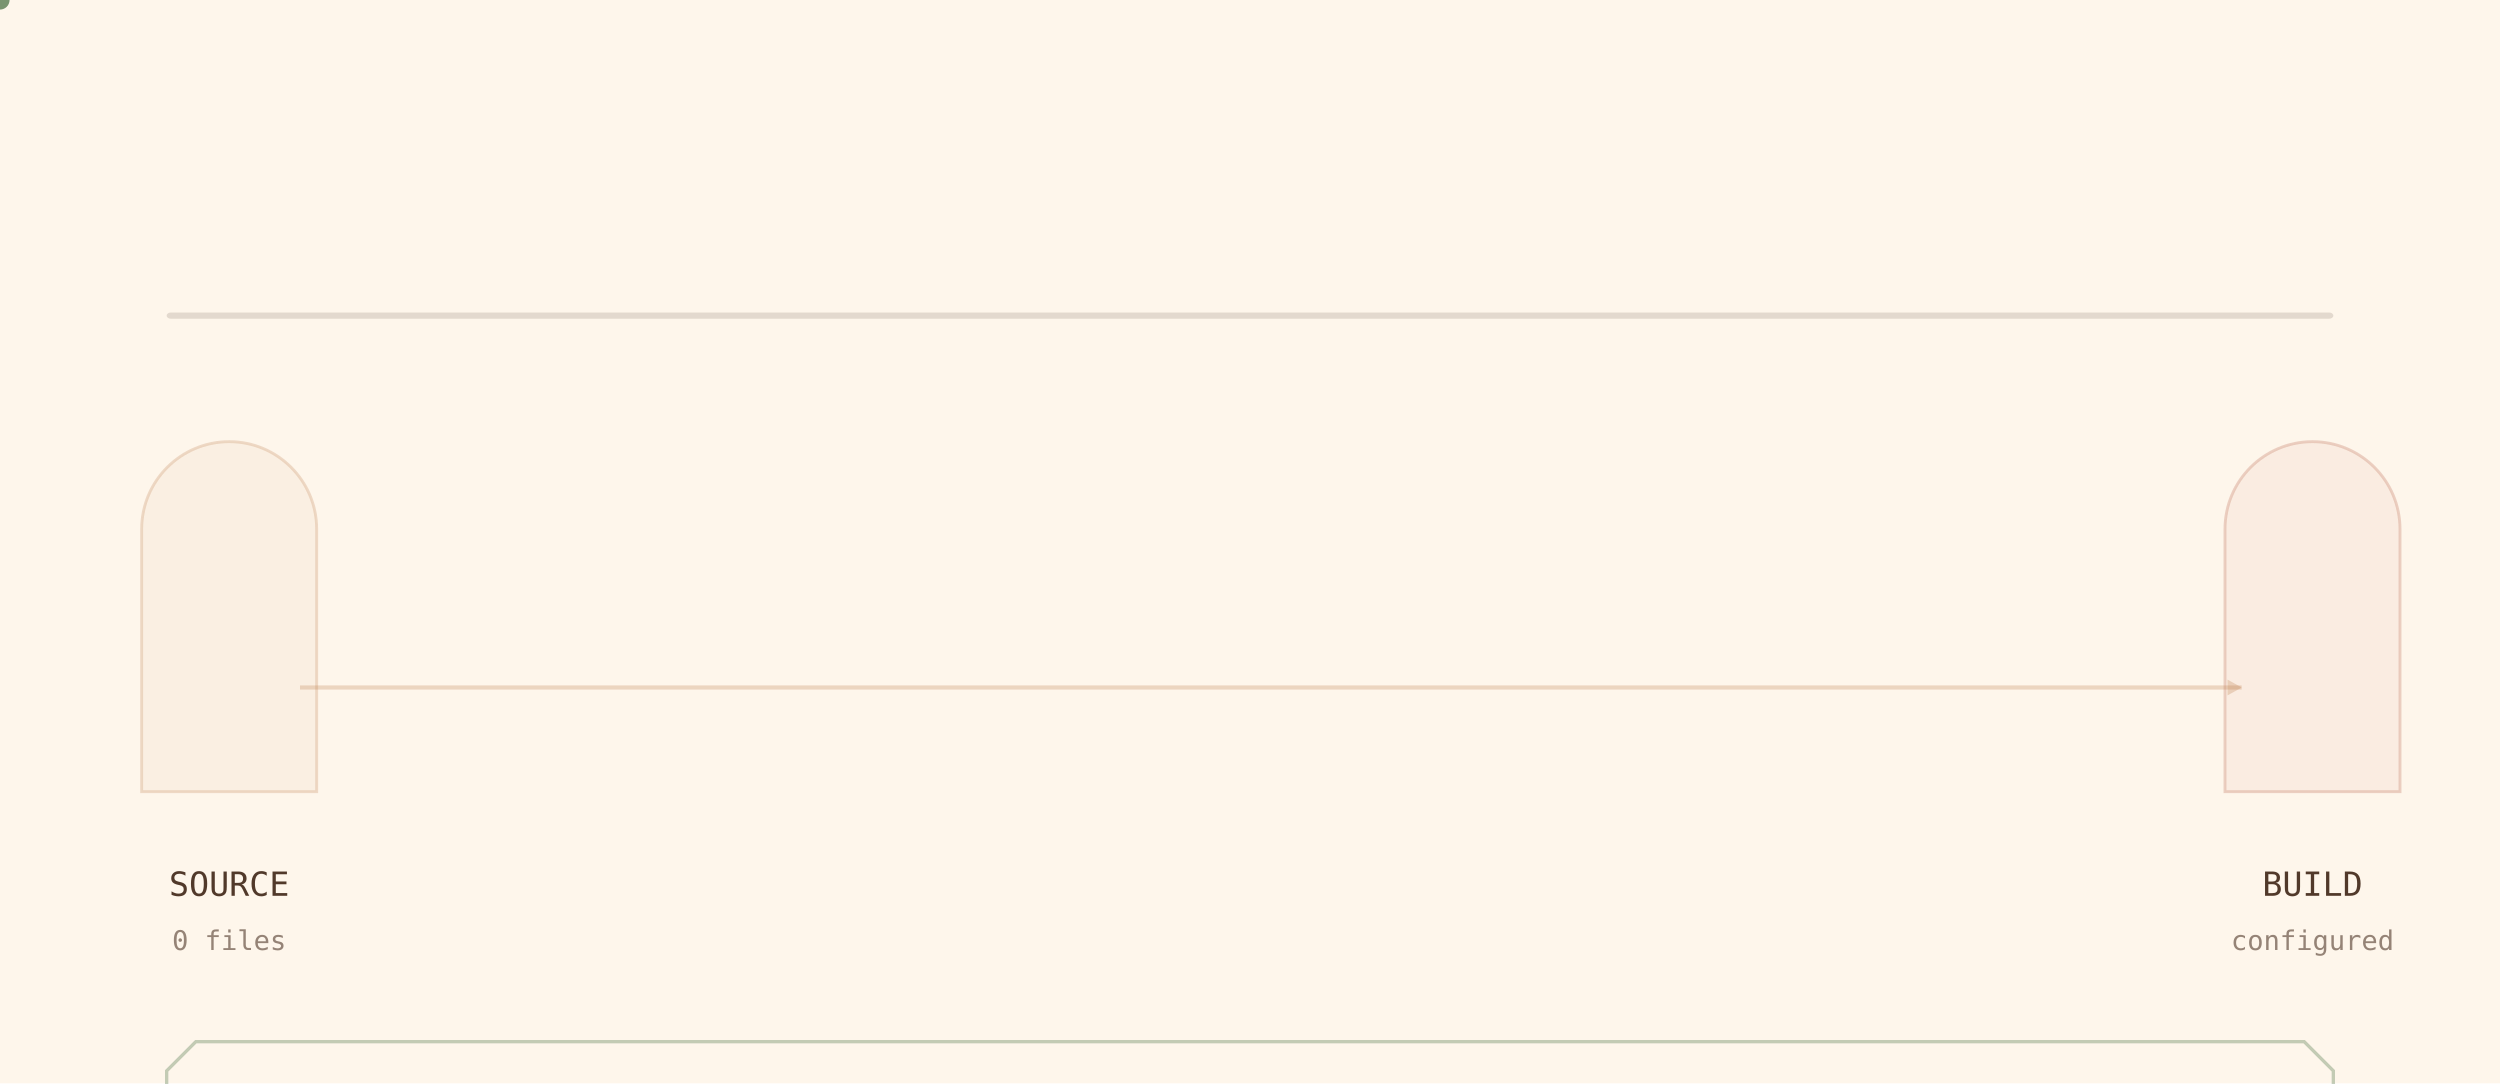
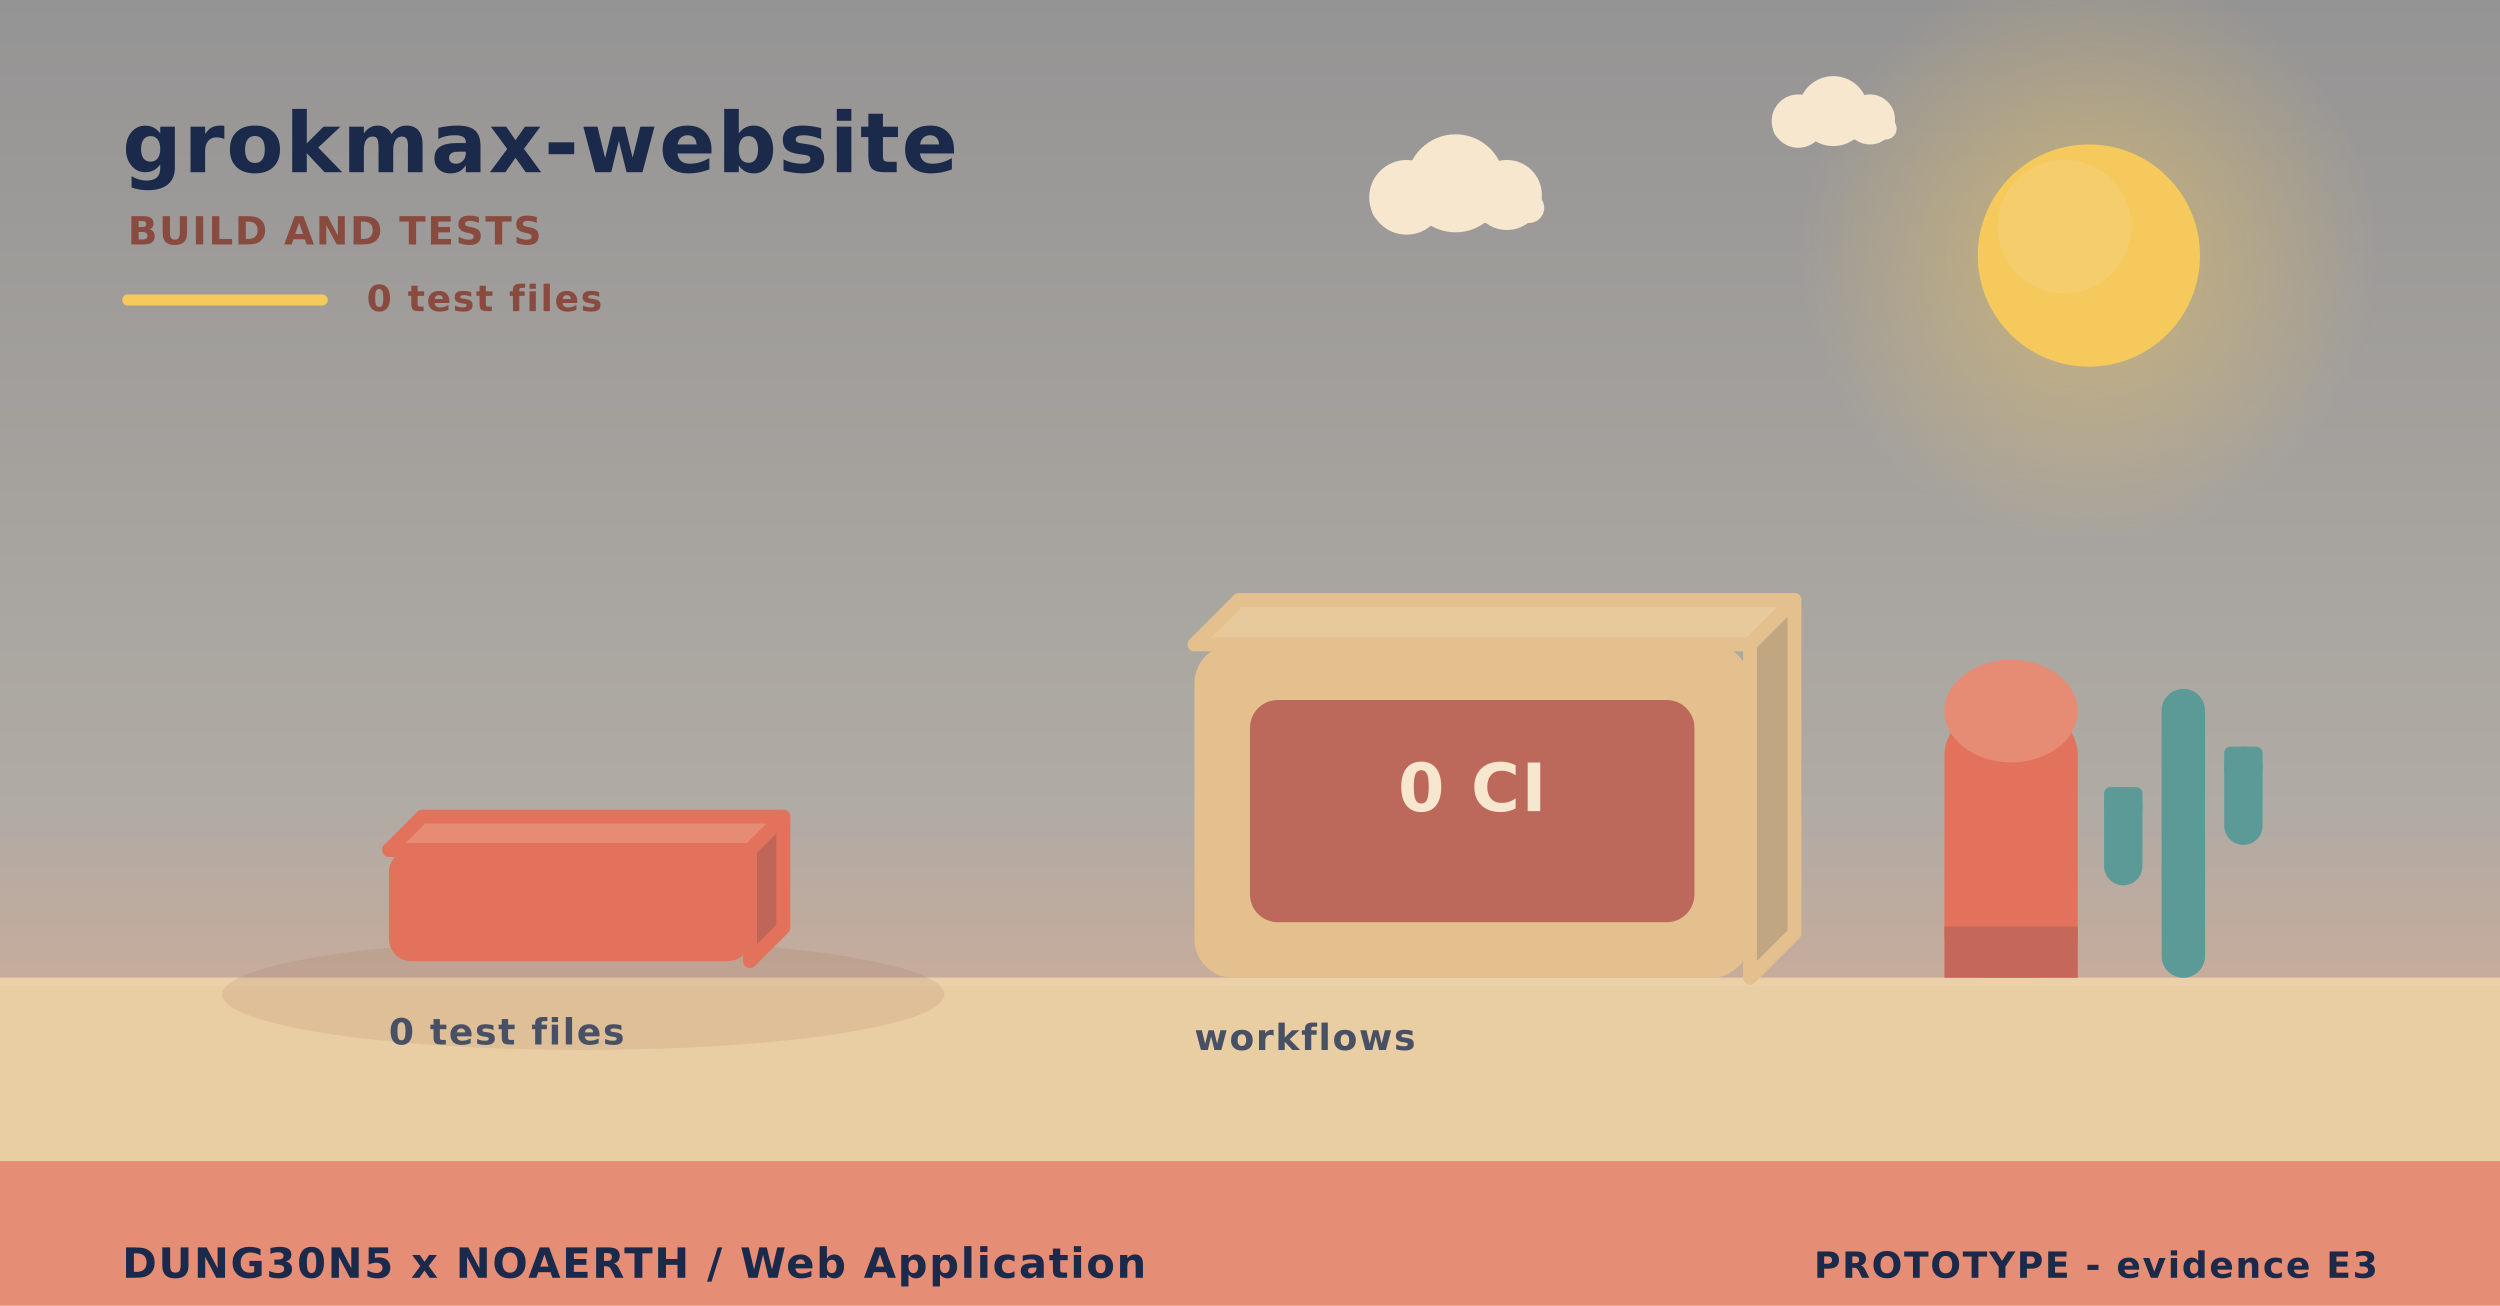
- <svg xmlns="http://www.w3.org/2000/svg" viewBox="0 0 1200 520" width="1200" height="520" role="img" aria-label="grokmax-website build evidence">
-   <rect width="1200" height="520" fill="#fef6eb" />
-   <defs>
-     <linearGradient id="gb" x1="0" y1="0" x2="1" y2="1">
-       <stop offset="0%" stop-color="#be7e4c" />
-       <stop offset="100%" stop-color="#b4573f" />
-     </linearGradient>
-   </defs>
-   <rect x="80.00" y="150.00" width="1040.00" height="3.00" rx="2.00" fill="rgba(63,37,22,0.140)" opacity="1.00" />
-   <path d="M68.00,380.00 L68.00,254.00 A42.00,42.00 0 0 1 152.00,254.00 L152.00,380.00 Z" fill="rgba(190,126,76,0.100)" opacity="0.55" stroke="rgba(190,126,76,0.450)" stroke-width="1.4" />
-   <polygon points="-192.26,189.00 -136.83,221.00 -136.83,157.00 -192.26,125.00" fill="#3f5039" opacity="0.95" />
-   <polygon points="-247.68,221.00 -192.26,253.00 -192.26,189.00 -247.68,157.00" fill="#8c4431" opacity="0.95" />
-   <polygon points="-192.26,125.00 -136.83,157.00 -192.26,189.00 -247.68,157.00" fill="#be7e4c" opacity="0.95" />
-   <text x="110" y="430" font-family="ui-monospace,Menlo,monospace" font-size="16" fill="rgba(63,37,22,0.900)" text-anchor="middle">SOURCE</text>
-   <text x="110" y="456" font-family="ui-monospace,Menlo,monospace" font-size="13" fill="rgba(63,37,22,0.550)" text-anchor="middle">0 files</text>
-   <path d="M1068.00,380.00 L1068.00,254.00 A42.00,42.00 0 0 1 1152.00,254.00 L1152.00,380.00 Z" fill="rgba(180,87,63,0.100)" opacity="0.55" stroke="rgba(180,87,63,0.450)" stroke-width="1.4" />
-   <polygon points="673.77,689.00 729.19,721.00 729.19,657.00 673.77,625.00" fill="#3f5039" opacity="0.95" />
-   <polygon points="618.34,721.00 673.77,753.00 673.77,689.00 618.34,657.00" fill="#8c4431" opacity="0.95" />
-   <polygon points="673.77,625.00 729.19,657.00 673.77,689.00 618.34,657.00" fill="#b4573f" opacity="0.95" />
-   <text x="1110" y="430" font-family="ui-monospace,Menlo,monospace" font-size="16" fill="rgba(63,37,22,0.900)" text-anchor="middle">BUILD</text>
-   <text x="1110" y="456" font-family="ui-monospace,Menlo,monospace" font-size="13" fill="rgba(63,37,22,0.550)" text-anchor="middle">configured</text>
-   <line x1="144.00" y1="330.00" x2="1076.00" y2="330.00" stroke="rgba(190,126,76,0.500)" stroke-width="2.00" opacity="0.55" />
-   <polygon points="1076.00,330.00 1069.20,326.20 1069.20,333.80" fill="rgba(190,126,76,0.500)" opacity="0.55" />
-   <g opacity="0.9">
-     <circle cx="0.00" cy="0.00" r="4.60" fill="#6c8a62" opacity="1.00" />
-     <animateTransform attributeName="transform" type="translate" values="144.00,330.00 1076.00,330.00" dur="4.767s" begin="0.0s" repeatCount="indefinite" />
-     <animateTransform attributeName="transform" type="translate" values="1076.00,330.00 144.00,330.00" dur="4.767s" begin="2.383s" repeatCount="indefinite" />
+ <svg xmlns="http://www.w3.org/2000/svg" width="900" height="470" viewBox="0 0 900 470" role="img" aria-label="grokmax-website - how it is verified">
+   <linearGradient id="skyb" x1="0" y1="0" x2="0" y2="1">
+     <stop offset="0" stop-color="#959494" />
+     <stop offset="0.62" stop-color="#b0aba4" />
+     <stop offset="1" stop-color="#f3ad8a" />
+   </linearGradient>
+   <rect width="900" height="470" fill="url(#skyb)" />
+   <radialGradient id="sunb">
+     <stop offset="0.35" stop-color="#f5c95c" stop-opacity="0.34" />
+     <stop offset="1" stop-color="#f5c95c" stop-opacity="0" />
+   </radialGradient>
+   <circle cx="752" cy="92" r="104" fill="url(#sunb)" />
+   <circle cx="752" cy="92" r="40" fill="#f5c95c" />
+   <circle cx="743.2" cy="81.6" r="24" fill="#f5d27e" opacity="0.5" />
+   <g>
+     <circle cx="524" cy="66" r="17.64" fill="#f6e7ce" />
+     <circle cx="506.36" cy="71.04" r="13.44" fill="#f6e7ce" />
+     <circle cx="542.48" cy="70.2" r="12.6" fill="#f6e7ce" />
+     <rect x="493.76" y="69.36" width="62.16" height="10.92" rx="5.46" fill="#f6e7ce" />
+     <animateTransform attributeName="transform" type="translate" values="0 0;24 0;0 0" dur="36s" begin="0s" repeatCount="indefinite" />
  </g>
-   <path d="M94.00,500.00 H1106.00 L1120.00,514.00 V546.00 L1106.00,560.00 H94.00 L80.00,546.00 V514.00 Z" fill="none" stroke="rgba(108,138,98,0.500)" stroke-width="1.60" opacity="0.80" />
-   <text x="600" y="536" font-family="ui-monospace,Menlo,monospace" font-size="16" fill="rgba(108,138,98,0.950)" text-anchor="middle">no test suite present in this repository — shown as measured, not implied</text>
+   <g>
+     <circle cx="660" cy="40" r="12.6" fill="#f6e7ce" />
+     <circle cx="647.4" cy="43.6" r="9.6" fill="#f6e7ce" />
+     <circle cx="673.2" cy="43" r="9" fill="#f6e7ce" />
+     <rect x="638.4" y="42.4" width="44.4" height="7.8" rx="3.9" fill="#f6e7ce" />
+     <animateTransform attributeName="transform" type="translate" values="0 0;-18 0;0 0" dur="46s" begin="3s" repeatCount="indefinite" />
+   </g>
+   <rect x="0" y="352" width="900" height="118" fill="#e9cda3" />
+   <rect x="0" y="352" width="900" height="3" fill="#ebd1a9" />
+   <text x="44" y="62" font-family="Verdana,DejaVu Sans,sans-serif" font-size="30" font-weight="700" letter-spacing="0.6" fill="#1b2a4a" text-anchor="start">grokmax-website</text>
+   <text x="46" y="88" font-family="Verdana,DejaVu Sans,sans-serif" font-size="14" font-weight="700" letter-spacing="0.6" fill="#894b3f" text-anchor="start">BUILD AND TESTS</text>
+   <rect x="44" y="106" width="74" height="4" rx="2" fill="#f5c95c" />
+   <text x="132" y="112" font-family="Verdana,DejaVu Sans,sans-serif" font-size="13" font-weight="700" letter-spacing="0.6" fill="#894b3f" text-anchor="start">0 test files</text>
+   <ellipse cx="210" cy="358" rx="130" ry="20" fill="rgba(138,90,68,0.11)" />
+   <g>
+     <path d="M140,306 L270,306 L282,294 L152,294 Z" fill="#e68c74" stroke="#e2725b" stroke-width="5" stroke-linejoin="round" />
+     <path d="M270,306 L282,294 L282,334 L270,346 Z" fill="#c06658" stroke="#e2725b" stroke-width="5" stroke-linejoin="round" />
+     <rect x="140" y="306" width="130" height="40" rx="8" fill="#e2725b" />
+     <animateTransform attributeName="transform" type="translate" values="0 10;0 0" dur="0.8s" begin="0.5s" fill="freeze" />
+   </g>
+   <text x="140" y="376" font-family="Verdana,DejaVu Sans,sans-serif" font-size="13" font-weight="700" letter-spacing="0.6" fill="#475064" text-anchor="start">0 test files</text>
+   <path d="M430,232 L630,232 L646,216 L446,216 Z" fill="#e7c99b" stroke="#e3c08d" stroke-width="5" stroke-linejoin="round" />
+   <path d="M630,232 L646,216 L646,336 L630,352 Z" fill="#c1a682" stroke="#e3c08d" stroke-width="5" stroke-linejoin="round" />
+   <rect x="430" y="232" width="200" height="120" rx="14" fill="#e3c08d" />
+   <rect x="450" y="252" width="160" height="80" rx="10" fill="#ba6458" opacity="0.94" />
+   <text x="530" y="292" font-family="Verdana,DejaVu Sans,sans-serif" font-size="24" font-weight="700" letter-spacing="0.6" fill="#f6e7ce" text-anchor="middle">0 CI</text>
+   <text x="430" y="378" font-family="Verdana,DejaVu Sans,sans-serif" font-size="13" font-weight="700" letter-spacing="0.6" fill="#475064" text-anchor="start">workflows</text>
+   <rect x="700" y="256" width="48" height="96" rx="16" fill="#e2725b" />
+   <ellipse cx="724" cy="256" rx="24" ry="18.46" fill="#e68c74" />
+   <rect x="700" y="333.54" width="48" height="18.46" fill="#c66859" />
+   <rect x="778.18" y="248" width="15.64" height="104" rx="7.82" fill="#5b9a97" />
+   <rect x="757.48" y="283.36" width="13.8" height="35.36" rx="6.9" fill="#5b9a97" />
+   <rect x="757.48" y="283.36" width="13.8" height="10.4" rx="2.3" fill="#5b9a97" />
+   <rect x="800.72" y="268.8" width="13.8" height="35.36" rx="6.9" fill="#5b9a97" />
+   <rect x="800.72" y="268.8" width="13.8" height="10.4" rx="2.3" fill="#5b9a97" />
+   <rect x="0" y="418" width="900" height="52" rx="0" fill="#e68972" opacity="0.94" />
+   <text x="44" y="460" font-family="Verdana,DejaVu Sans,sans-serif" font-size="15" font-weight="700" letter-spacing="0.6" fill="#1b2a4a" text-anchor="start">DUNG30N5 x NOAERTH  /  Web Application</text>
+   <text x="856" y="460" font-family="Verdana,DejaVu Sans,sans-serif" font-size="13" font-weight="700" letter-spacing="0.6" fill="#1b2a4a" text-anchor="end">PROTOTYPE  -  evidence E3</text>
</svg>
